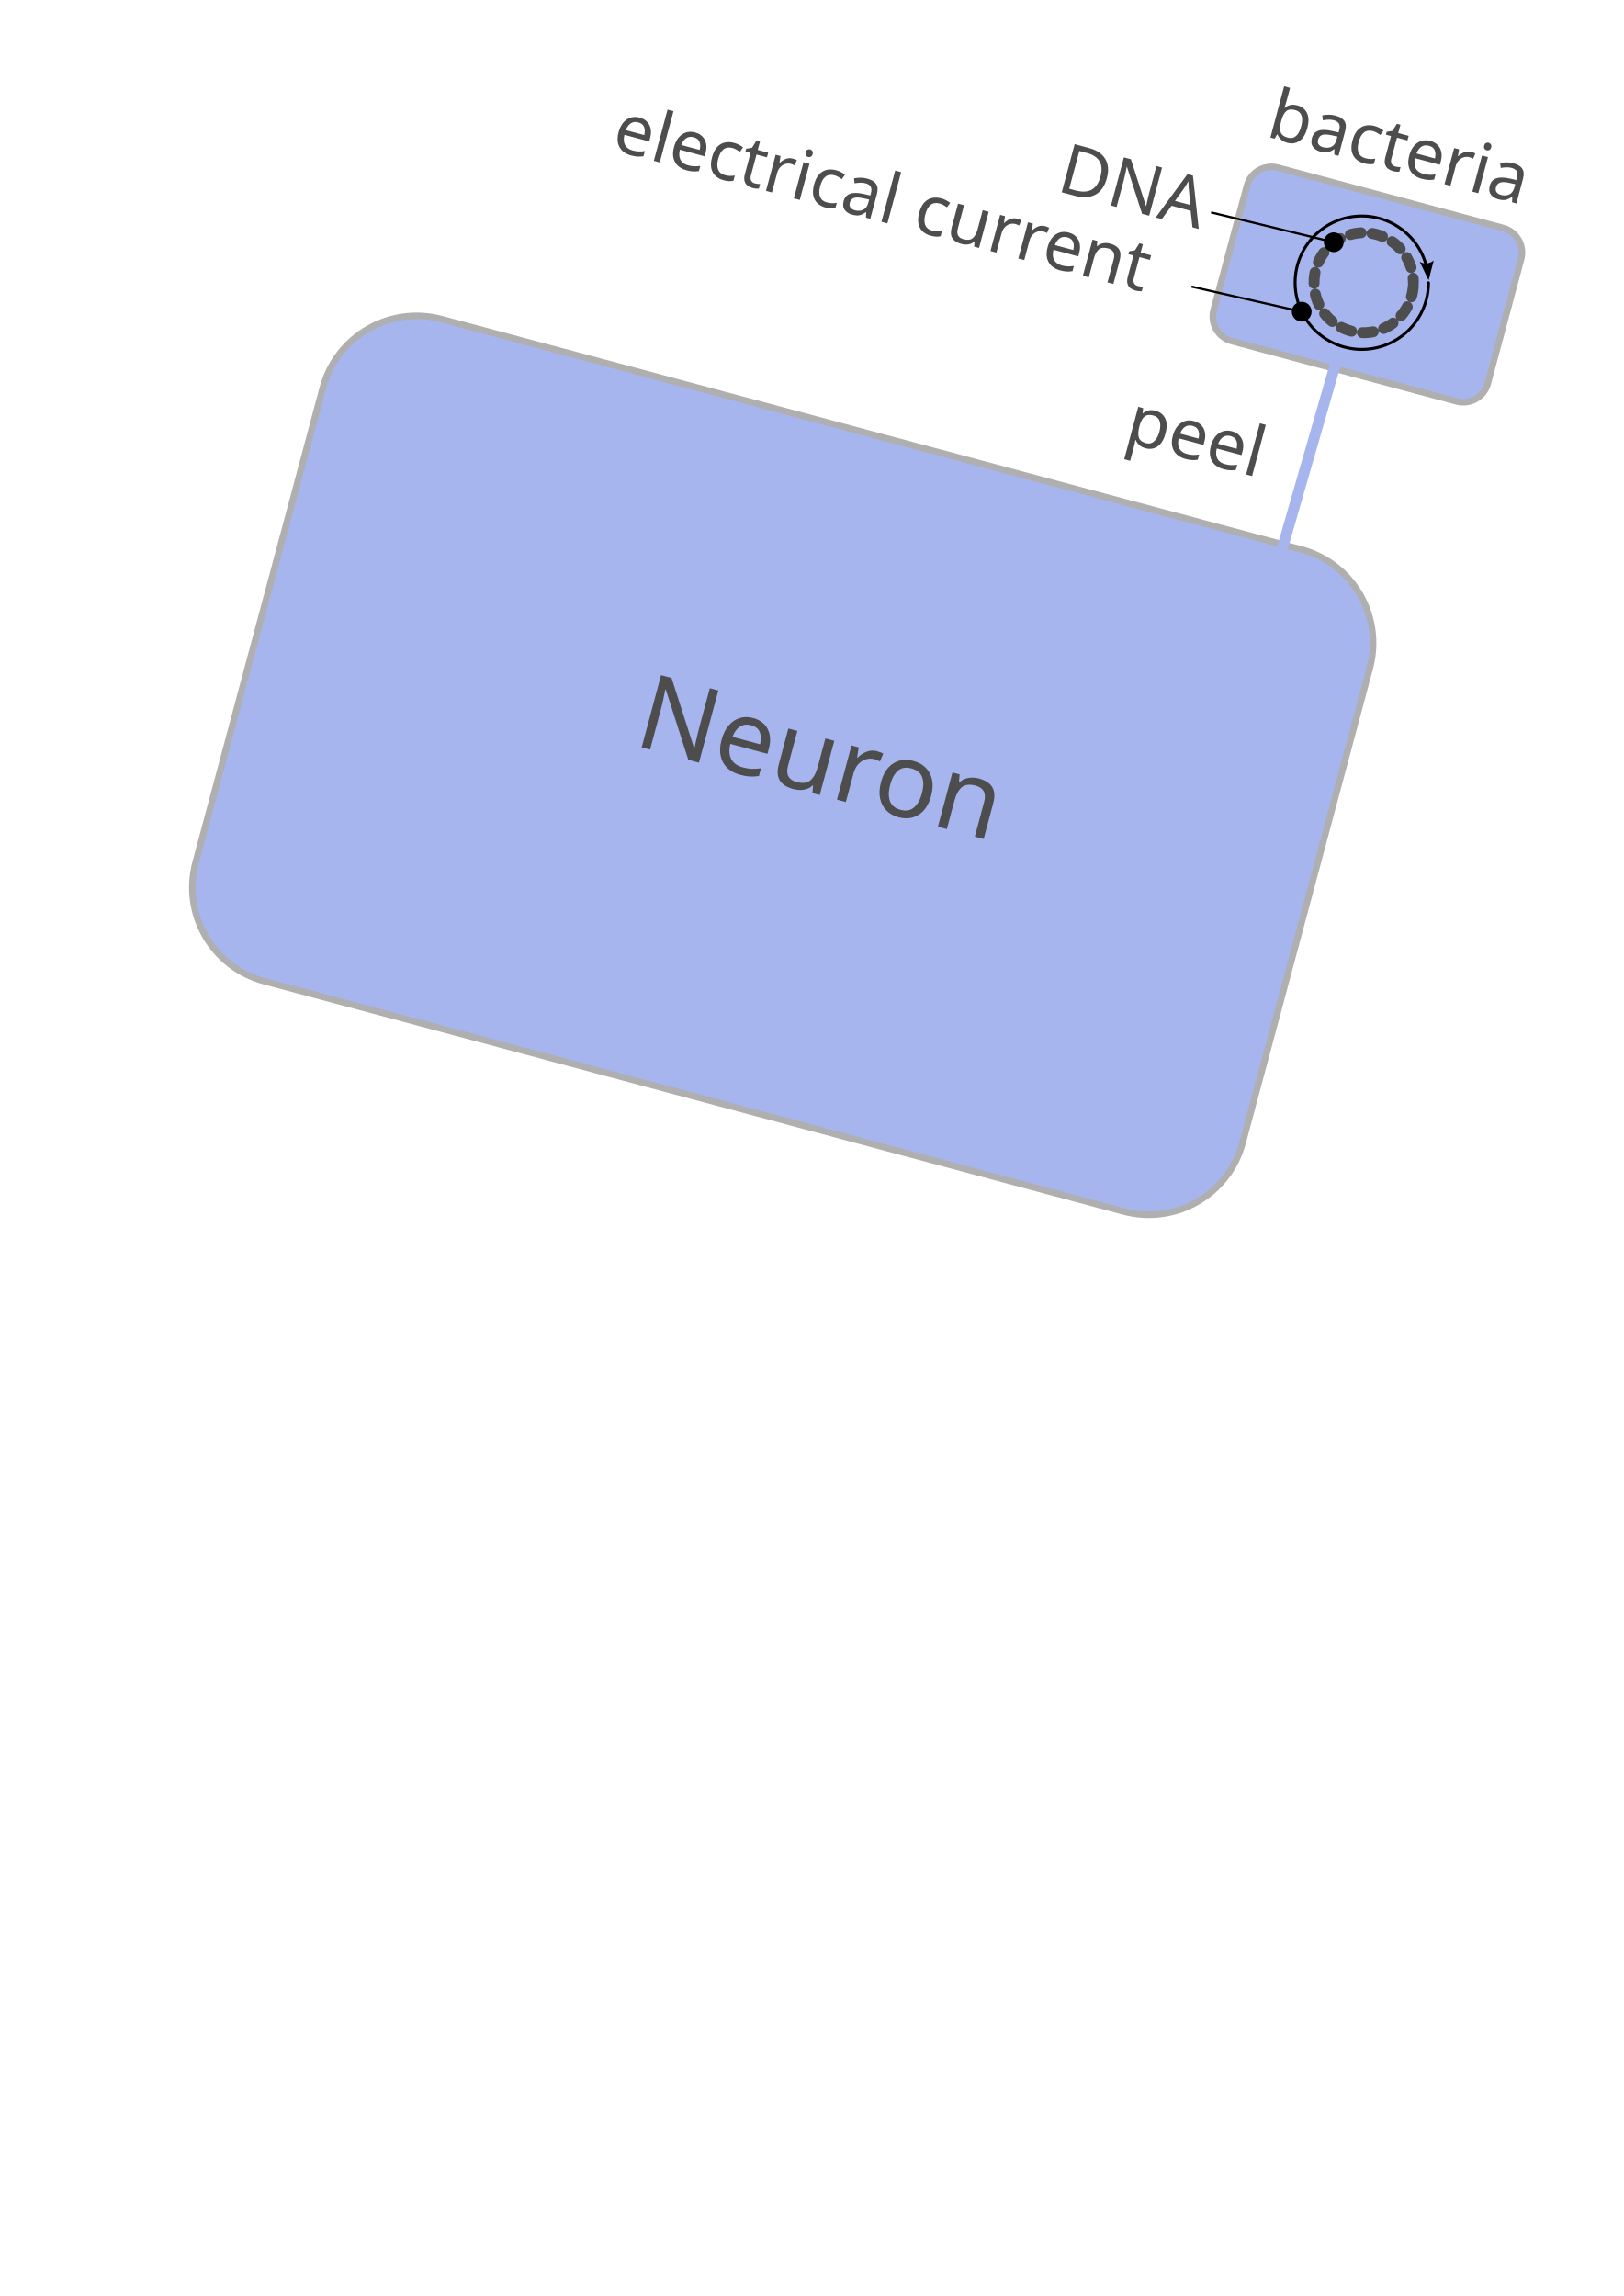
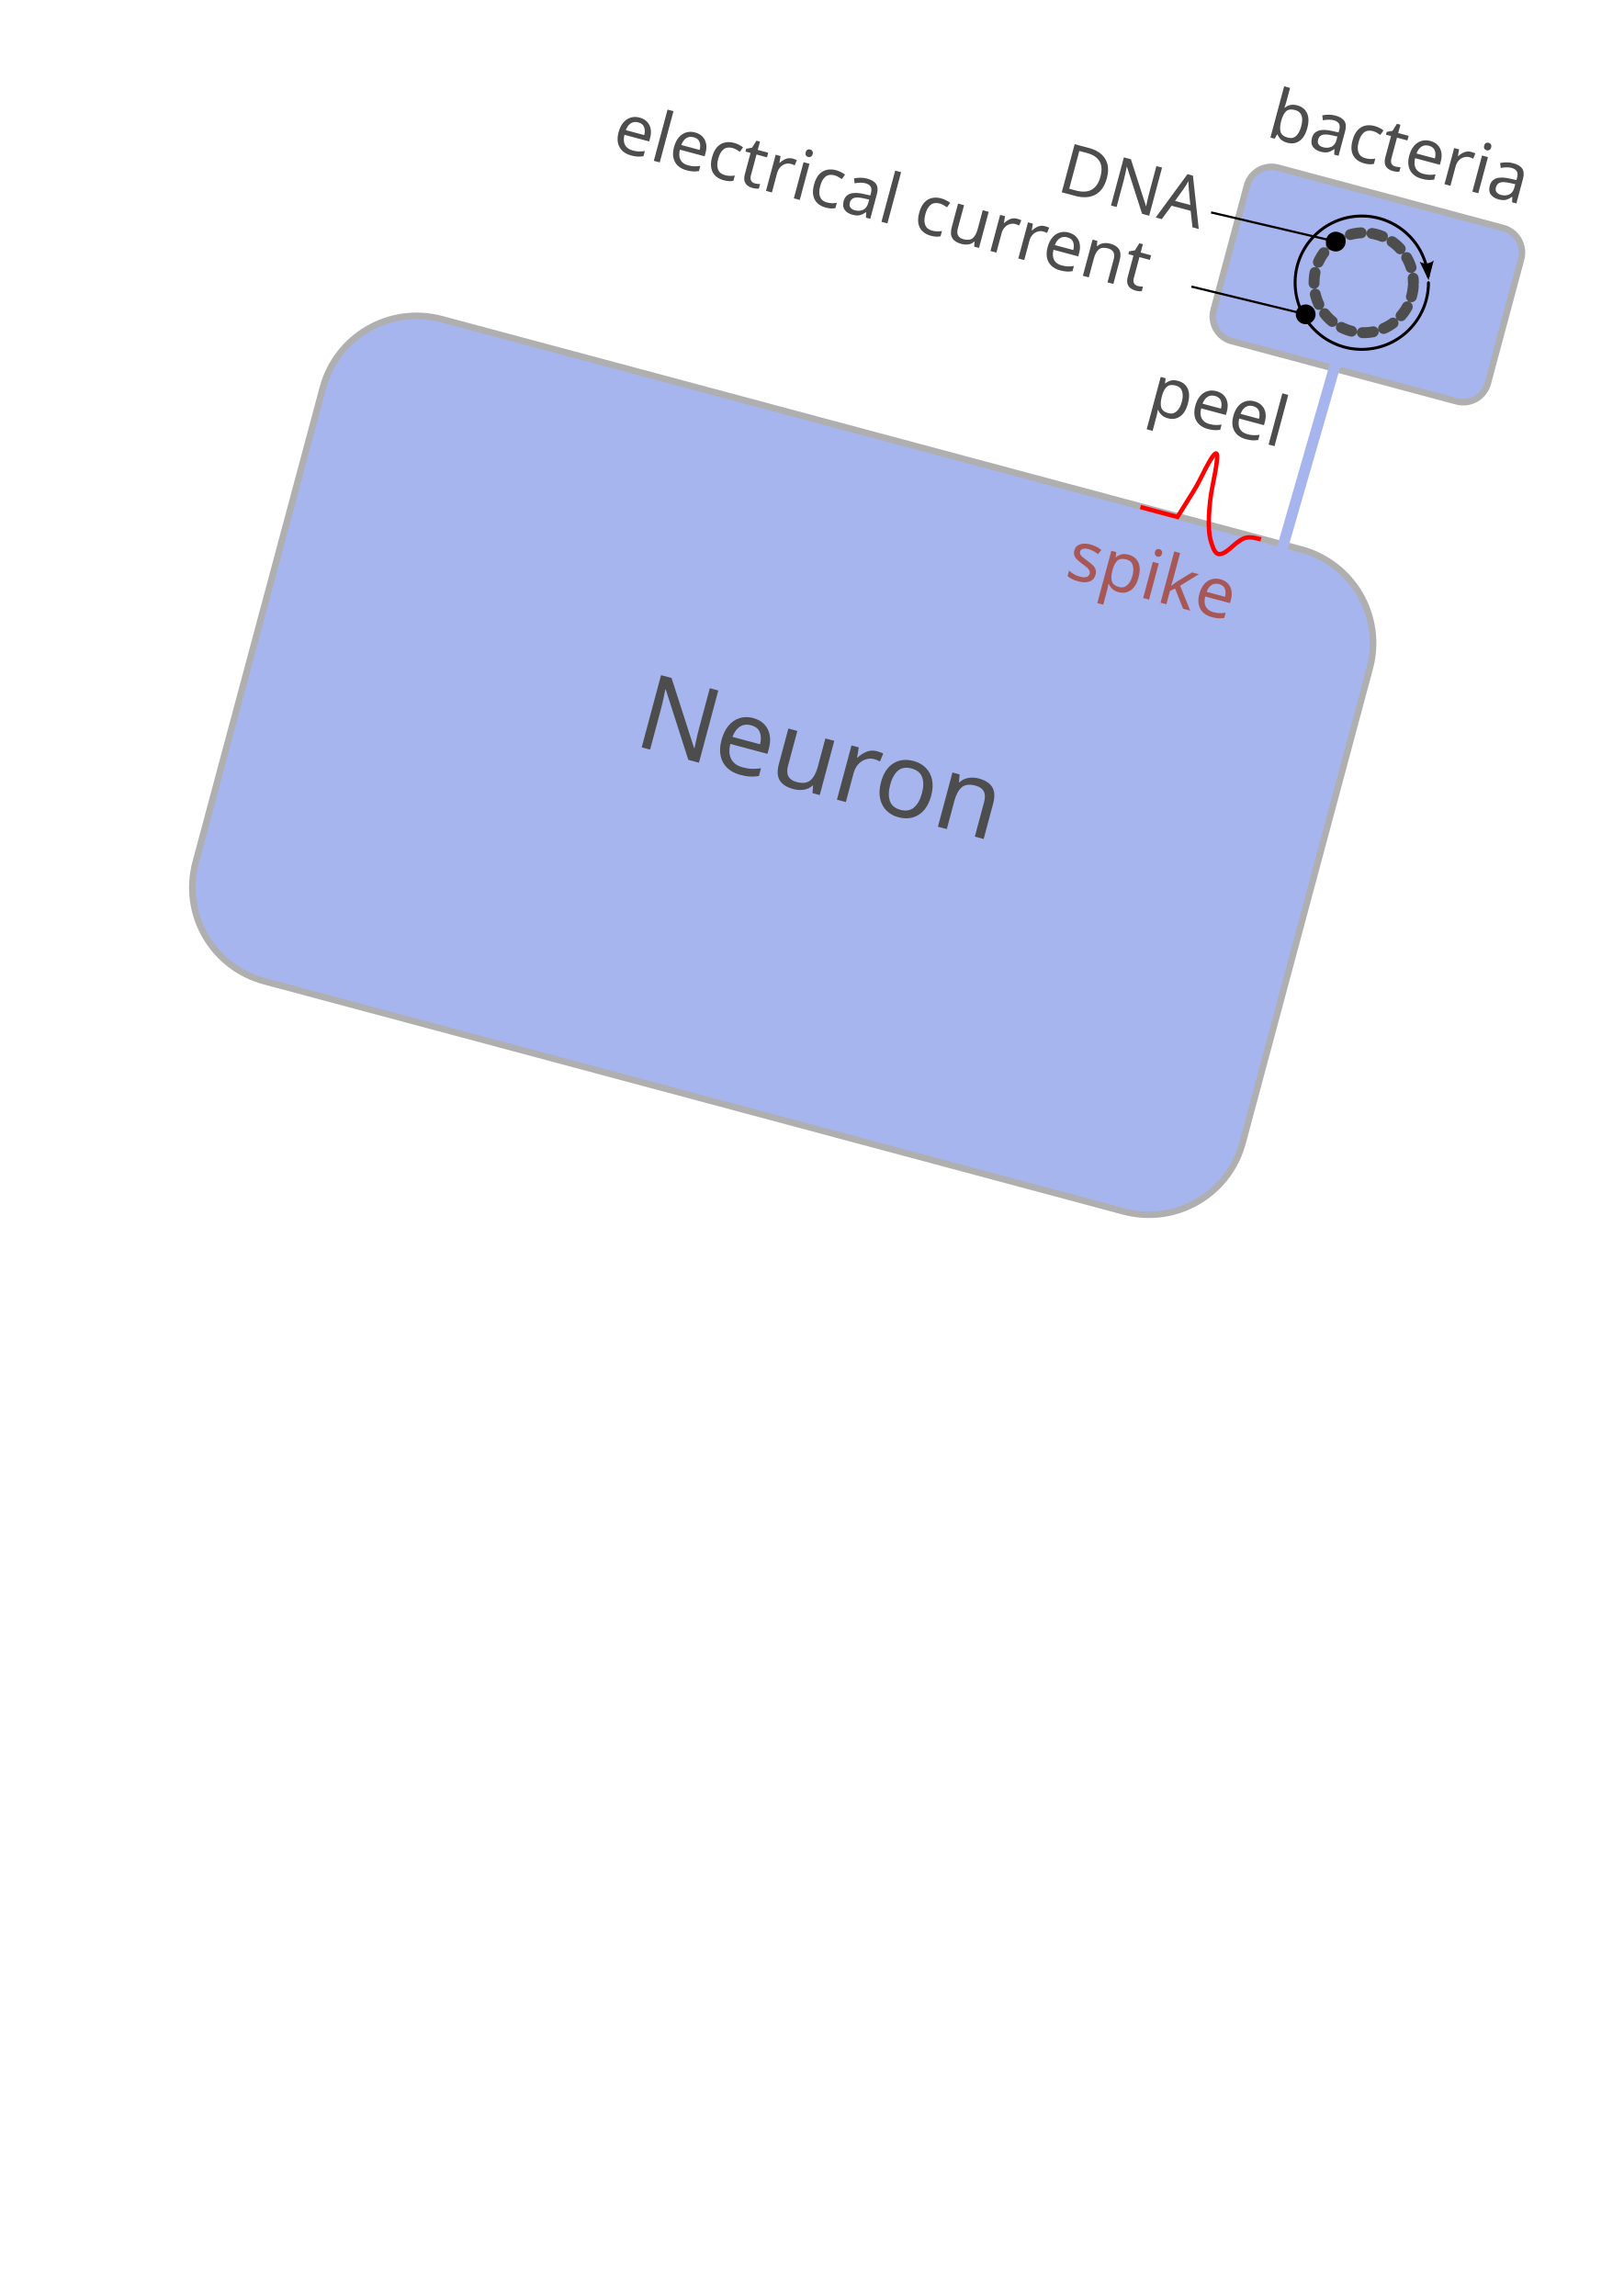
<svg xmlns="http://www.w3.org/2000/svg" width="744.094" height="1052.362" id="svg2" version="1.1">
  <defs id="defs4">
    <marker orient="auto" refY="0.0" refX="0.0" id="DotM" style="overflow:visible">
      <path id="path3847" d="M -2.5,-1.0 C -2.5,1.76 -4.74,4.0 -7.5,4.0 C -10.26,4.0 -12.5,1.76 -12.5,-1.0 C -12.5,-3.76 -10.26,-6.0 -7.5,-6.0 C -4.74,-6.0 -2.5,-3.76 -2.5,-1.0 z " style="fill-rule:evenodd;stroke:#000000;stroke-width:1.0pt" transform="scale(0.4) translate(7.4, 1)" />
    </marker>
    <marker orient="auto" refY="0.0" refX="0.0" id="Arrow2Mend" style="overflow:visible;">
      <path id="path3810" style="fill-rule:evenodd;stroke-width:0.625;stroke-linejoin:round;" d="M 8.719,4.034 L -2.207,0.016 L 8.719,-4.002 C 6.973,-1.63 6.983,1.616 8.719,4.034 z " transform="scale(0.6) rotate(180) translate(0,0)" />
    </marker>
    <marker orient="auto" refY="0.0" refX="0.0" id="Arrow2Send" style="overflow:visible;">
      <path id="path3816" style="fill-rule:evenodd;stroke-width:0.625;stroke-linejoin:round;" d="M 8.719,4.034 L -2.207,0.016 L 8.719,-4.002 C 6.973,-1.63 6.983,1.616 8.719,4.034 z " transform="scale(0.3) rotate(180) translate(-2.3,0)" />
    </marker>
    <marker orient="auto" refY="0.0" refX="0.0" id="Arrow1Lend" style="overflow:visible;">
      <path id="path3786" d="M 0.0,0.0 L 5.0,-5.0 L -12.5,0.0 L 5.0,5.0 L 0.0,0.0 z " style="fill-rule:evenodd;stroke:#000000;stroke-width:1.0pt;" transform="scale(0.8) rotate(180) translate(12.5,0)" />
    </marker>
    <marker orient="auto" refY="0.0" refX="0.0" id="Arrow1Mstart" style="overflow:visible">
      <path id="path3789" d="M 0.0,0.0 L 5.0,-5.0 L -12.5,0.0 L 5.0,5.0 L 0.0,0.0 z " style="fill-rule:evenodd;stroke:#000000;stroke-width:1.0pt" transform="scale(0.4) translate(10,0)" />
    </marker>
    <marker orient="auto" refY="0.0" refX="0.0" id="Arrow1Lstart" style="overflow:visible">
      <path id="path3783" d="M 0.0,0.0 L 5.0,-5.0 L -12.5,0.0 L 5.0,5.0 L 0.0,0.0 z " style="fill-rule:evenodd;stroke:#000000;stroke-width:1.0pt" transform="scale(0.8) translate(12.5,0)" />
    </marker>
    <marker orient="auto" refY="0.0" refX="0.0" id="DotS" style="overflow:visible">
      <path id="path3850" d="M -2.5,-1.0 C -2.5,1.76 -4.74,4.0 -7.5,4.0 C -10.26,4.0 -12.5,1.76 -12.5,-1.0 C -12.5,-3.76 -10.26,-6.0 -7.5,-6.0 C -4.74,-6.0 -2.5,-3.76 -2.5,-1.0 z " style="fill-rule:evenodd;stroke:#000000;stroke-width:1.0pt" transform="scale(0.2) translate(7.4, 1)" />
    </marker>
    <marker orient="auto" refY="0.0" refX="0.0" id="DotL" style="overflow:visible">
      <path id="path3844" d="M -2.5,-1.0 C -2.5,1.76 -4.74,4.0 -7.5,4.0 C -10.26,4.0 -12.5,1.76 -12.5,-1.0 C -12.5,-3.76 -10.26,-6.0 -7.5,-6.0 C -4.74,-6.0 -2.5,-3.76 -2.5,-1.0 z " style="fill-rule:evenodd;stroke:#000000;stroke-width:1.0pt" transform="scale(0.8) translate(7.4, 1)" />
    </marker>
  </defs>
  <g id="layer1">
    <rect style="fill:#a7b5ee;fill-opacity:1;stroke:#afafaf;stroke-width:3;stroke-linecap:round;stroke-linejoin:miter;stroke-miterlimit:4;stroke-opacity:1;stroke-dasharray:none;stroke-dashoffset:0" id="rect2985" width="496.707" height="314.142" x="188.905" y="88.916" ry="44.48" transform="matrix(0.9659258,0.258819,-0.258819,0.9659258,0,0)" />
  </g>
  <g id="layer2">
    <rect transform="matrix(0.9659258,0.258819,-0.258819,0.9659258,0,0)" ry="11.647" y="-77.341" x="573.999" height="82.259" width="130.064" id="rect3755" style="fill:#a7b5ee;fill-opacity:1;stroke:#afafaf;stroke-width:3;stroke-linecap:round;stroke-linejoin:miter;stroke-miterlimit:4;stroke-opacity:1;stroke-dasharray:none;stroke-dashoffset:0" />
    <path style="fill:none;stroke:#4d4d4d;stroke-width:5;stroke-linecap:round;stroke-linejoin:miter;stroke-miterlimit:4;stroke-opacity:1;stroke-dasharray:5, 5;stroke-dashoffset:18.5;marker-mid:none" id="path3777" d="m 544.506,158.644 a 22.757,22.757 0 1 1 -45.513,0 22.757,22.757 0 1 1 45.513,0 z" transform="translate(103.1933,-29.06203)" />
    <path transform="matrix(1.342777,0,0,1.342777,-76.52583,-83.44148)" d="m 544.506,158.644 a 22.757,22.757 0 1 1 -0.104,-2.178" id="path4593" style="fill:none;stroke:#000000;stroke-width:1;stroke-linecap:round;stroke-linejoin:miter;stroke-miterlimit:4;stroke-opacity:1;stroke-dasharray:none;stroke-dashoffset:18.5;marker-mid:none;marker-end:url(#Arrow2Mend)" />
    <text xml:space="preserve" style="font-size:40px;font-style:normal;font-weight:normal;line-height:125%;letter-spacing:0px;word-spacing:0px;fill:#000000;fill-opacity:1;stroke:none;font-family:Sans" x="368.048" y="254.766" id="text6132" transform="matrix(0.9659258,0.258819,-0.258819,0.9659258,0,0)">
-       <tspan id="tspan6134" x="368.048" y="254.766" style="fill:#4d4d4d;fill-opacity:1;font-size:48px">Neuron</tspan>
+       <tspan id="tspan6134" x="368.048" y="254.766" style="font-size:48px;fill:#4d4d4d;fill-opacity:1">Neuron</tspan>
    </text>
    <text transform="matrix(0.9659258,0.258819,-0.258819,0.9659258,0,0)" id="text6136" y="-89.785" x="575.955" style="font-size:40px;font-style:normal;font-weight:normal;line-height:125%;letter-spacing:0px;word-spacing:0px;fill:#000000;fill-opacity:1;stroke:none;font-family:Sans" xml:space="preserve">
      <tspan style="font-size:32px;fill:#4d4d4d;fill-opacity:1" y="-89.785" x="575.955" id="tspan6138">bacteria</tspan>
    </text>
-     <text xml:space="preserve" style="font-size:40px;font-style:normal;font-weight:normal;line-height:125%;letter-spacing:0px;word-spacing:0px;fill:#000000;fill-opacity:1;stroke:none;font-family:Sans" x="549.405" y="62.268" id="text6140" transform="matrix(0.9659258,0.258819,-0.258819,0.9659258,0,0)">
-       <tspan id="tspan6142" x="549.405" y="62.268" style="font-size:32px;fill:#4d4d4d;fill-opacity:1">peel</tspan>
+     <text xml:space="preserve" style="font-size:40px;font-style:normal;font-weight:normal;line-height:125%;letter-spacing:0px;word-spacing:0px;fill:#000000;fill-opacity:1;stroke:none;font-family:Sans" x="555.792" y="46.355" id="text6140" transform="matrix(0.9659258,0.258819,-0.258819,0.9659258,0,0)">
+       <tspan id="tspan6142" x="555.792" y="46.355" style="font-size:32px;fill:#4d4d4d;fill-opacity:1">peel</tspan>
    </text>
    <a id="a6148" transform="translate(8,-8)">
      <text xml:space="preserve" style="font-size:40px;font-style:normal;font-weight:normal;line-height:125%;letter-spacing:0px;word-spacing:0px;fill:#000000;fill-opacity:1;stroke:none;font-family:Sans" x="282.074" y="3.454" id="text6144" transform="matrix(0.9659258,0.258819,-0.258819,0.9659258,0,0)">
        <tspan id="tspan6146" x="282.074" y="3.454" style="font-size:32px;fill:#4d4d4d;fill-opacity:1">electrical current</tspan>
      </text>
    </a>
    <a id="a6152" transform="translate(25,-40)">
      <text transform="matrix(0.9659258,0.258819,-0.258819,0.9659258,0,0)" id="text6154" y="4.317" x="475.902" style="font-size:40px;font-style:normal;font-weight:normal;line-height:125%;letter-spacing:0px;word-spacing:0px;fill:#000000;fill-opacity:1;stroke:none;font-family:Sans" xml:space="preserve">
        <tspan style="font-size:32px;fill:#4d4d4d;fill-opacity:1" y="4.317" x="475.902" id="tspan6156">DNA</tspan>
      </text>
    </a>
    <path style="fill:#a7b5ee;fill-opacity:1;stroke:#a7b5ee;stroke-width:5;stroke-linecap:butt;stroke-linejoin:miter;stroke-miterlimit:4;stroke-opacity:1;stroke-dasharray:none" d="m 581,274.362 32,-111" id="path6158" />
-     <path style="fill:none;stroke:#000000;stroke-width:1px;stroke-linecap:butt;stroke-linejoin:miter;stroke-opacity:1;marker-end:url(#DotL)" d="m 555,97.362 56.303,13.697" id="path6162" />
-     <path style="fill:none;stroke:#000000;stroke-width:1px;stroke-linecap:butt;stroke-linejoin:miter;stroke-opacity:1;marker-end:url(#DotL)" d="m 546,131.362 50.616,11.516" id="path6164" />
+     <path style="fill:none;stroke:#000000;stroke-width:1px;stroke-linecap:butt;stroke-linejoin:miter;stroke-opacity:1;marker-end:url(#DotL)" d="m 555,97.362 57.213,13.394" id="path6162" />
+     <path style="fill:none;stroke:#000000;stroke-width:1px;stroke-linecap:butt;stroke-linejoin:miter;stroke-opacity:1;marker-end:url(#DotL)" d="m 546,131.362 52.435,12.728" id="path6164" />
+     <text transform="matrix(0.9659258,0.258819,-0.258819,0.9659258,0,0)" id="text3963" y="129.175" x="539.233" style="font-size:40px;font-style:normal;font-weight:normal;line-height:125%;letter-spacing:0px;word-spacing:0px;fill:#a85757;fill-opacity:1;stroke:none;font-family:Sans" xml:space="preserve">
+       <tspan style="font-size:32px;fill:#a85757;fill-opacity:1;stroke:none" y="129.175" x="539.233" id="tspan3965">spike</tspan>
+     </text>
+   </g>
+   <g id="layer3">
+     <path id="path2231" d="m 522.607,232.396 16.978,4.549 c 0.82,-1.314 1.692,-2.701 2.57,-4.096 3.036,-4.826 6.137,-9.761 7.336,-12.19 8.984,-18.197 10.01,-16.691 6.175,2.101 -1.852,9.072 -2.212,19.93 -1.002,24.345 1.895,6.912 3.266,9.461 9.7,3.707 5.889,-5.267 7.501,-5.131 13.495,-3.611" style="font-size:16px;fill:none;stroke:#ff0000;stroke-width:2;stroke-linecap:butt;stroke-linejoin:miter;stroke-miterlimit:4;stroke-opacity:1;stroke-dasharray:none;font-family:Verdana" />
  </g>
</svg>
